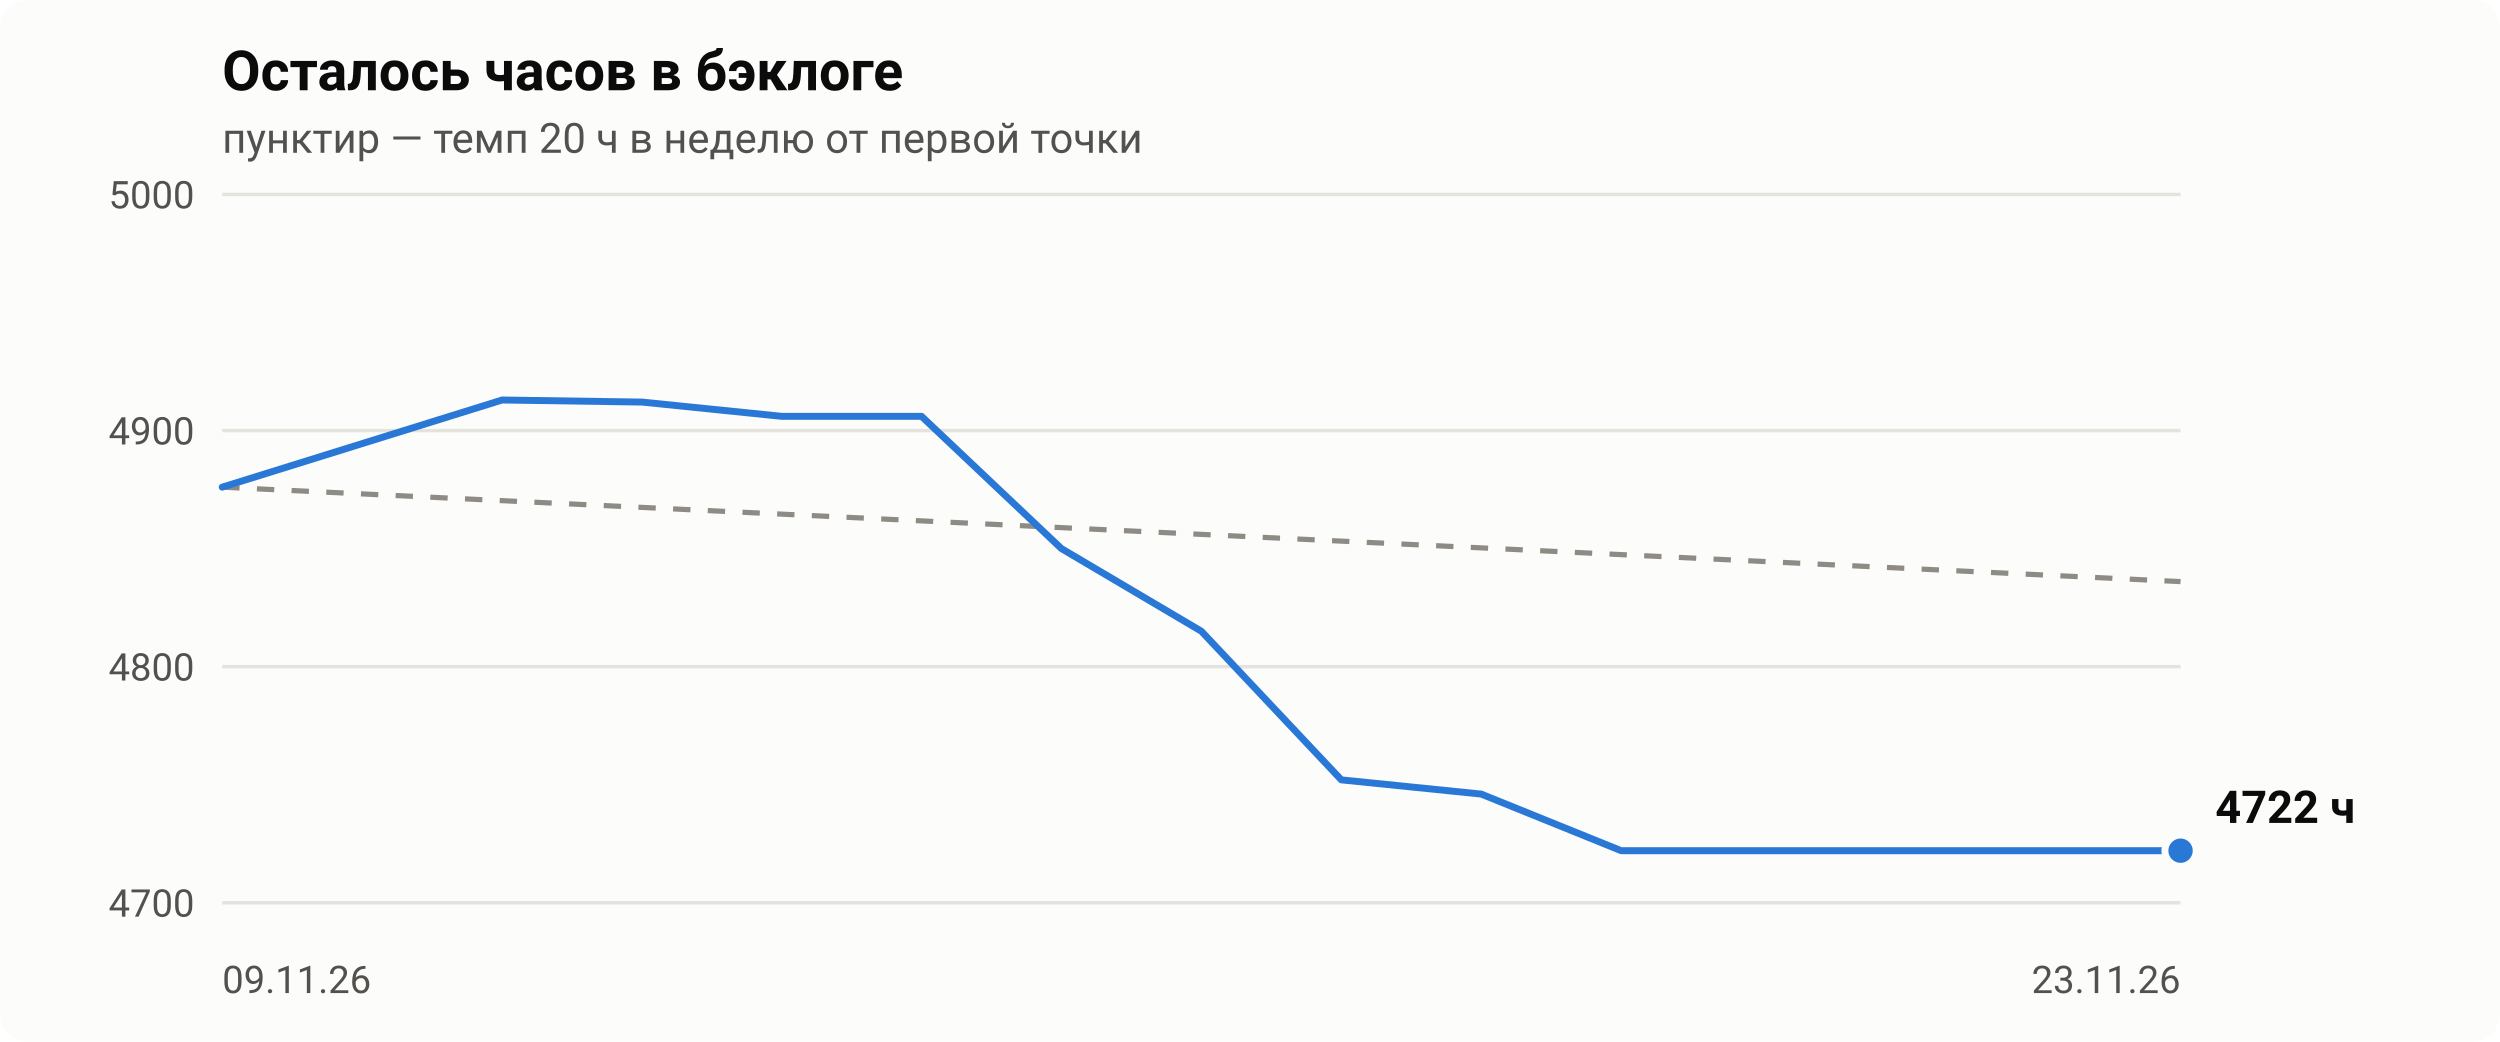
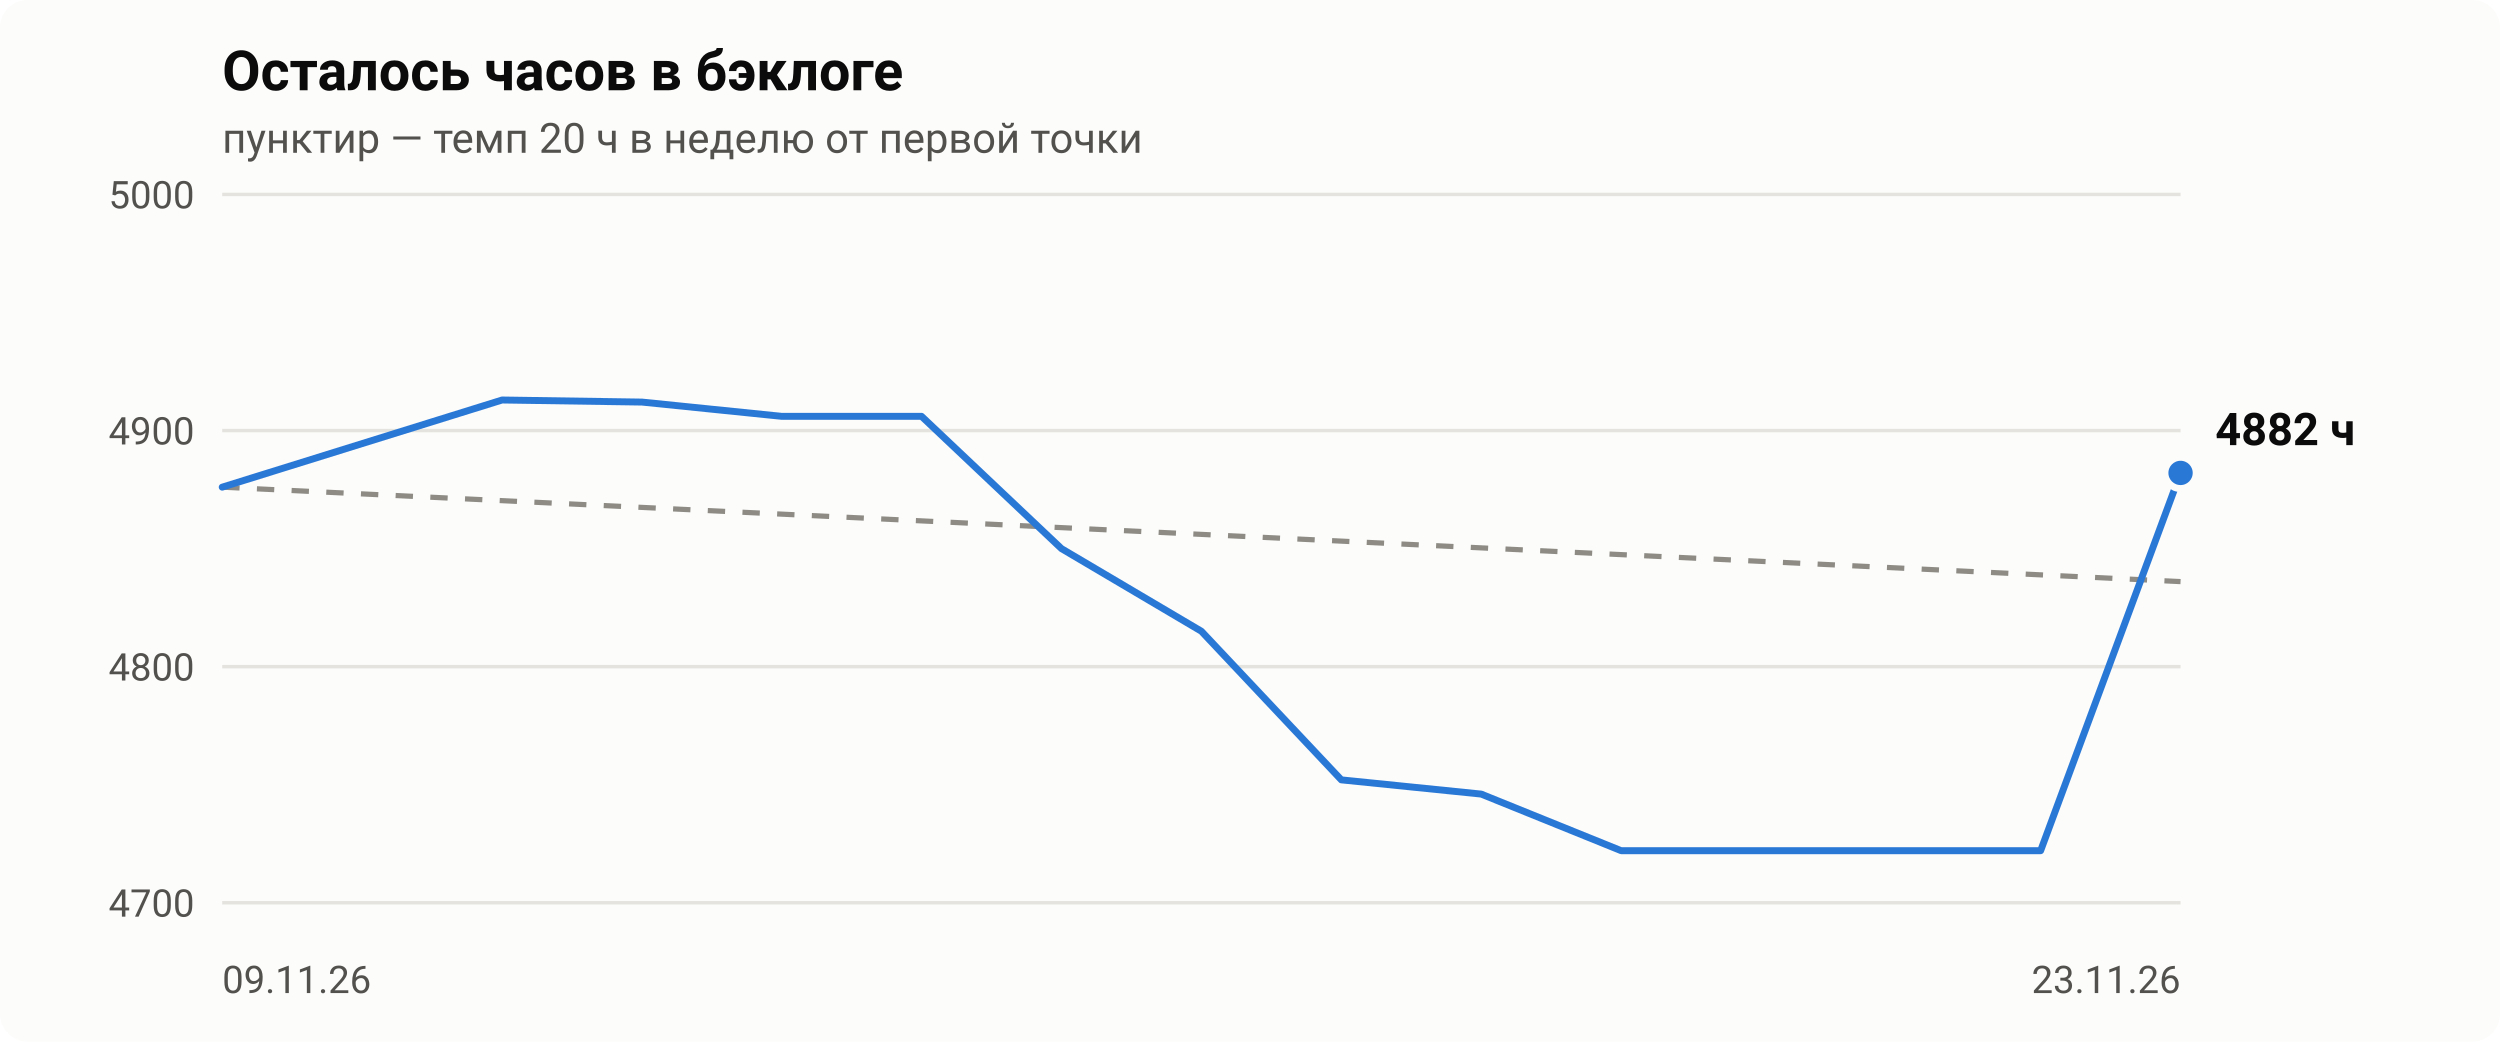
- <svg xmlns="http://www.w3.org/2000/svg" viewBox="0 0 720 300" width="720" height="300" role="img" aria-label="Осталось часов в бэклоге: 4722 ч на 2026-11-23">
+ <svg xmlns="http://www.w3.org/2000/svg" viewBox="0 0 720 300" width="720" height="300" role="img" aria-label="Осталось часов в бэклоге: 4882 ч на 2026-11-23">
  <style>.bg{fill:#fcfcfb}.t1{fill:#0b0b0b}.t2{fill:#52514e}.grid{stroke:#e4e3de}.pace{stroke:#8d8b84}.ln{stroke:#2a78d6}.dot{fill:#2a78d6;stroke:#fcfcfb}@media (prefers-color-scheme:dark){.bg{fill:#1a1a19}.t1{fill:#f0efec}.t2{fill:#c3c2b7}.grid{stroke:#3a3a37}.pace{stroke:#8f8e86}.ln{stroke:#3987e5}.dot{fill:#3987e5;stroke:#1a1a19}}text{font-family:-apple-system,Segoe UI,Roboto,Helvetica,Arial,sans-serif}</style>
  <rect class="bg" width="720" height="300" rx="8" />
  <text class="t1" x="64" y="26" font-size="16" font-weight="600">Осталось часов в бэклоге</text>
  <text class="t2" x="64" y="44" font-size="12">пунктир — темп 20 ч в неделю от первой точки</text>
  <line class="grid" x1="64" x2="628" y1="260.0" y2="260.0" stroke-width="1" />
  <text class="t2" x="56" y="264.0" font-size="11" text-anchor="end">4700</text>
  <line class="grid" x1="64" x2="628" y1="192.0" y2="192.0" stroke-width="1" />
  <text class="t2" x="56" y="196.0" font-size="11" text-anchor="end">4800</text>
  <line class="grid" x1="64" x2="628" y1="124.0" y2="124.0" stroke-width="1" />
  <text class="t2" x="56" y="128.0" font-size="11" text-anchor="end">4900</text>
  <line class="grid" x1="64" x2="628" y1="56.0" y2="56.0" stroke-width="1" />
  <text class="t2" x="56" y="60.0" font-size="11" text-anchor="end">5000</text>
  <text class="t2" x="64.0" y="286" font-size="11" text-anchor="start">09.11.26</text>
  <text class="t2" x="628.0" y="286" font-size="11" text-anchor="end">23.11.26</text>
  <line class="pace" x1="64.0" y1="140.3" x2="628.0" y2="167.5" stroke-width="1.5" stroke-dasharray="5 5" />
-   <polyline class="ln" fill="none" stroke-width="2" stroke-linejoin="round" stroke-linecap="round" points="64.0,140.3 144.6,115.2 184.9,115.8 225.1,119.9 265.4,119.9 305.7,158.0 346.0,181.8 386.3,224.6 426.6,228.7 466.9,245.0 507.1,245.0 547.4,245.0 587.7,245.0 628.0,245.0" />
-   <circle class="dot" cx="628.0" cy="245.0" r="4.5" stroke-width="2" />
-   <text class="t1" x="638.0" y="237.0" font-size="13" font-weight="600">4722 ч</text>
+   <polyline class="ln" fill="none" stroke-width="2" stroke-linejoin="round" stroke-linecap="round" points="64.0,140.3 144.6,115.2 184.9,115.8 225.1,119.9 265.4,119.9 305.7,158.0 346.0,181.8 386.3,224.6 426.6,228.7 466.9,245.0 507.1,245.0 547.4,245.0 587.7,245.0 628.0,136.2" />
+   <circle class="dot" cx="628.0" cy="136.2" r="4.5" stroke-width="2" />
+   <text class="t1" x="638.0" y="128.2" font-size="13" font-weight="600">4882 ч</text>
</svg>
